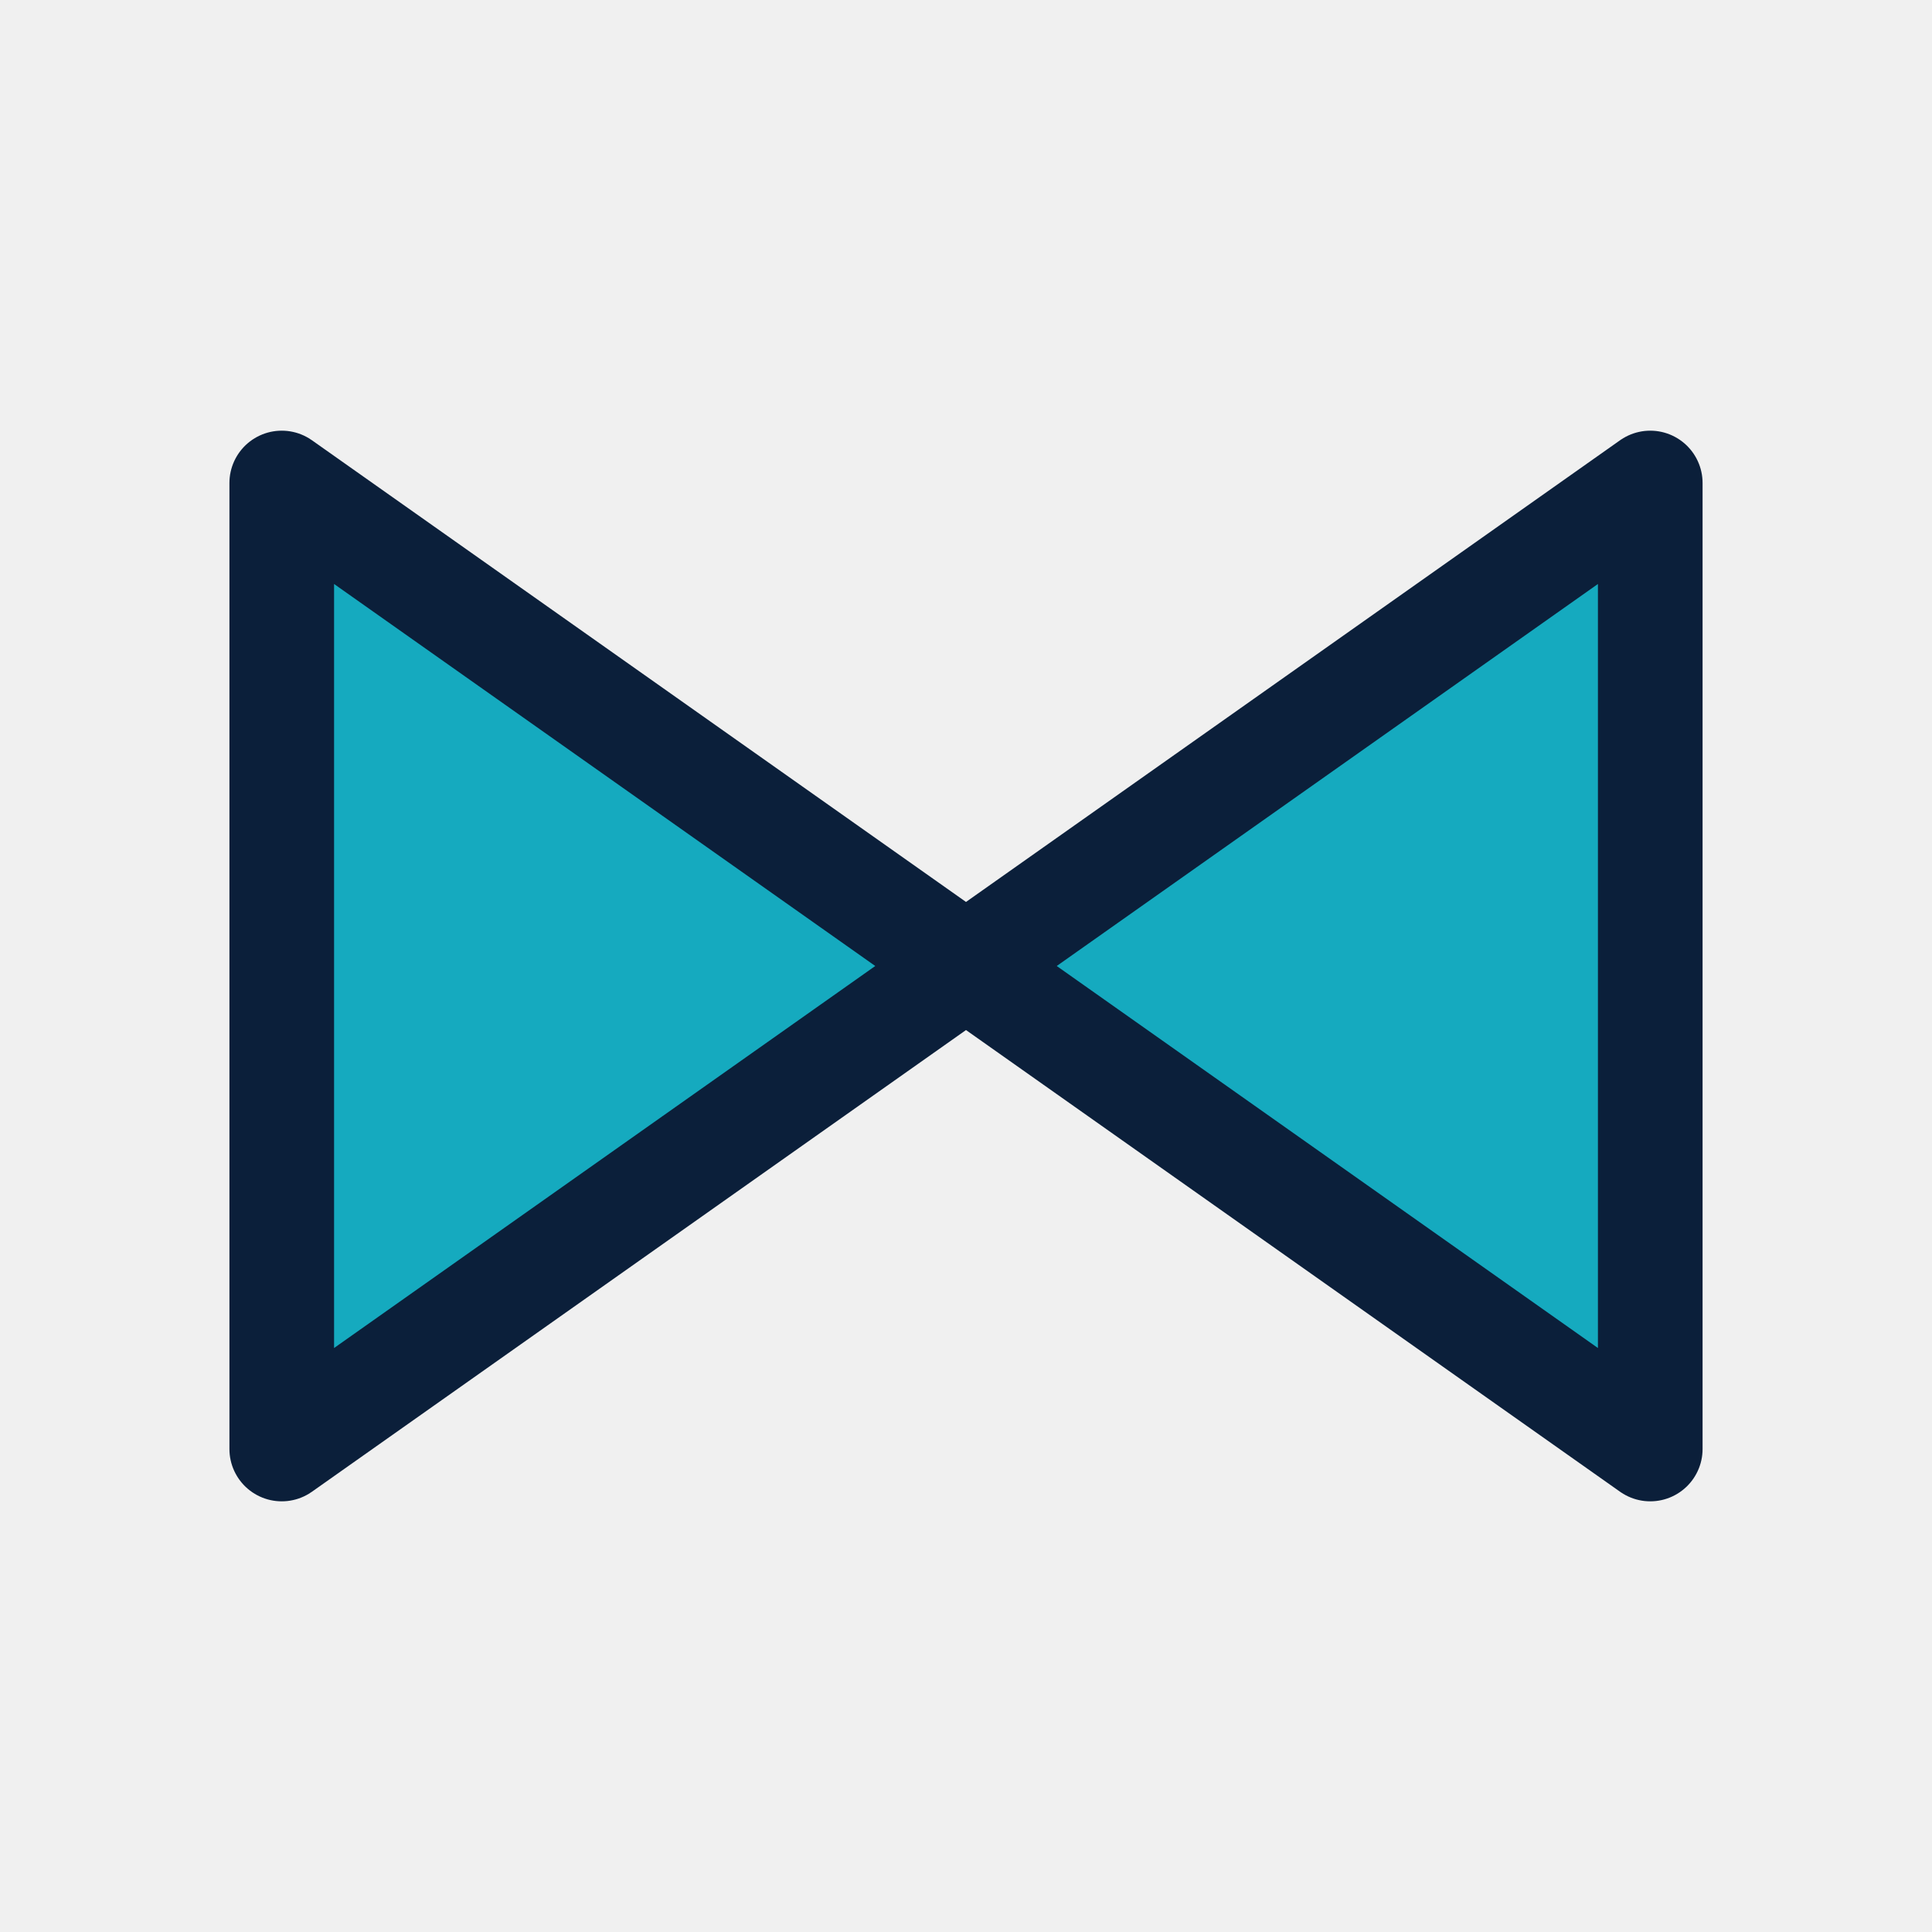
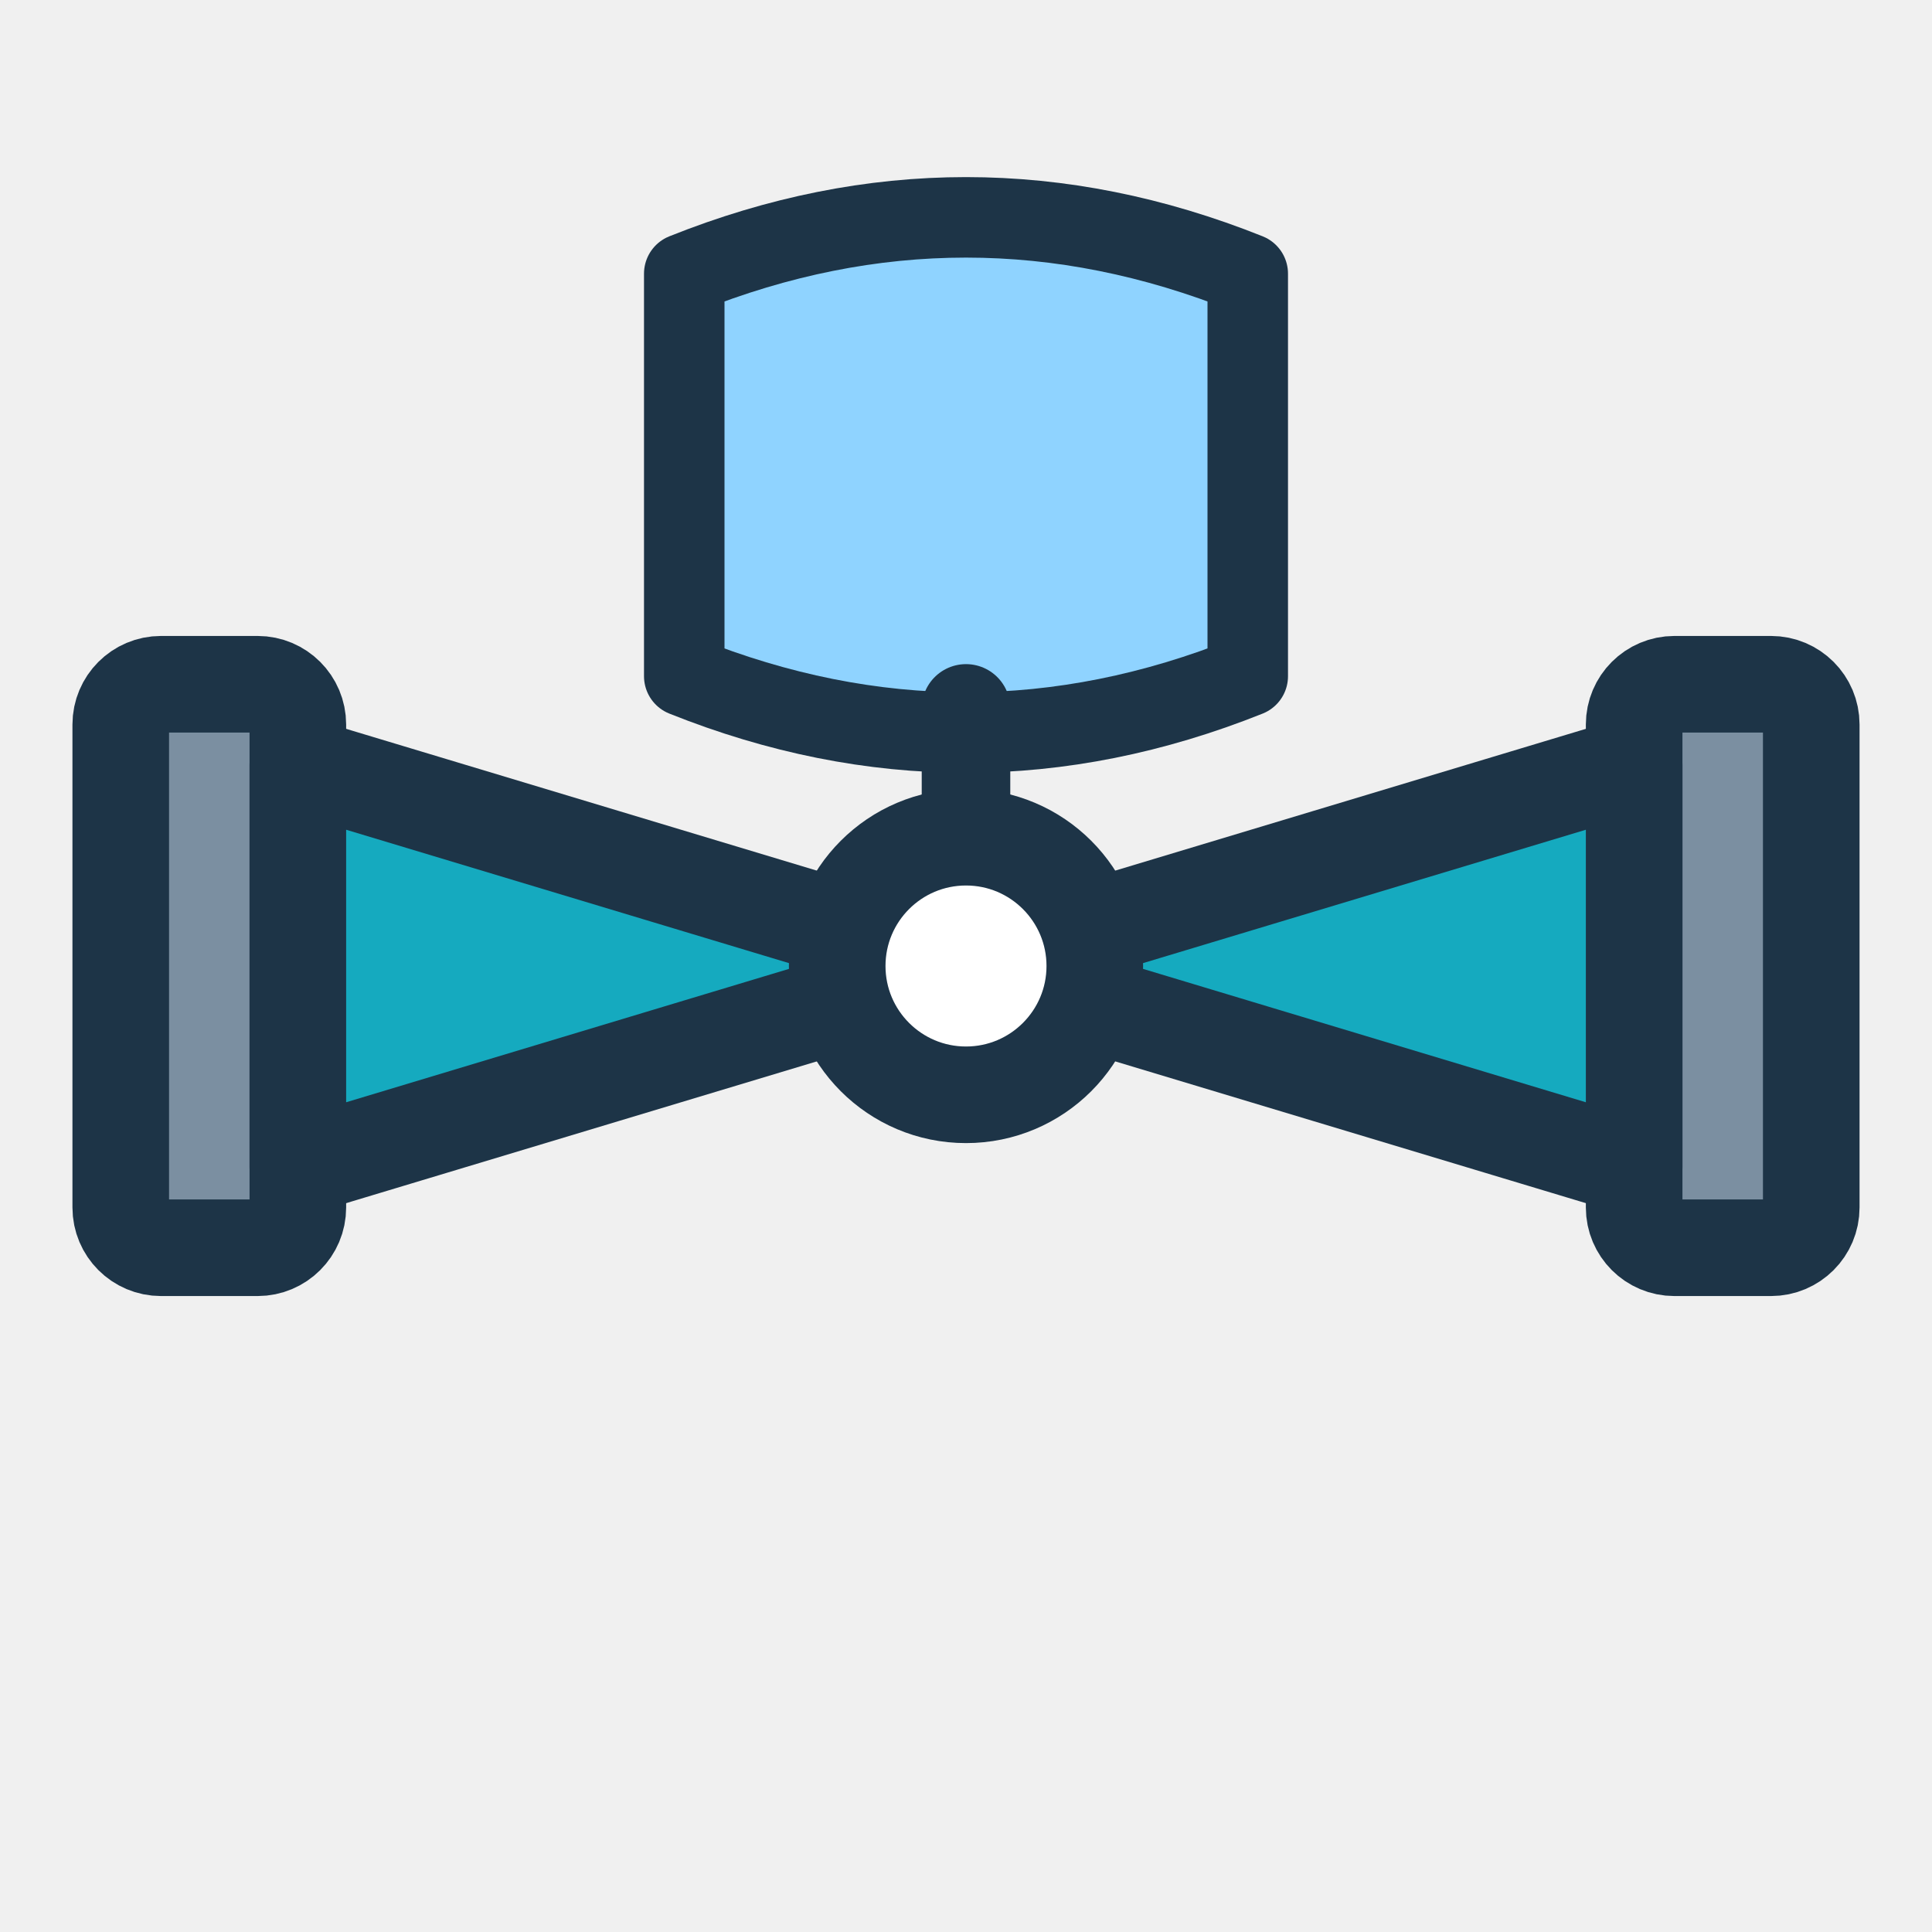
<svg xmlns="http://www.w3.org/2000/svg" viewBox="0 0 24 24">
-   <path d="M3.5 6 L12 12 L3.5 18 Z M20.5 6 L12 12 L20.5 18 Z" fill="#15aabf" stroke="#0b1f3a" stroke-width="1.3" stroke-linecap="round" stroke-linejoin="round" />
+   <rect x="1.5" y="8.5" width="2.2" height="7" rx="0.5" fill="#7b8fa1" stroke="#1d3447" stroke-width="1.2" />
+   <rect x="20.3" y="8.5" width="2.2" height="7" rx="0.5" fill="#7b8fa1" stroke="#1d3447" stroke-width="1.2" />
+   <path d="M3.7 9.5 L12 12 L3.7 14.5 Z M20.3 9.5 L12 12 L20.3 14.5 Z" fill="#15aabf" stroke="#1d3447" stroke-width="1.2" stroke-linejoin="round" stroke-linecap="round" />
+   <circle cx="12" cy="12" r="1.6" fill="#ffffff" stroke="#1d3447" stroke-width="1.2" />
+   <path d="M8.5 3.4 Q12 2 15.5 3.4 V8.4 Q12 9.8 8.5 8.4 Z" fill="#8fd3ff" stroke="#1d3447" stroke-width="1" stroke-linejoin="round" stroke-linecap="round" />
+   <path d="M12 8.8 V10.4" fill="none" stroke="#1d3447" stroke-width="1.1" stroke-linejoin="round" stroke-linecap="round" />
</svg>
